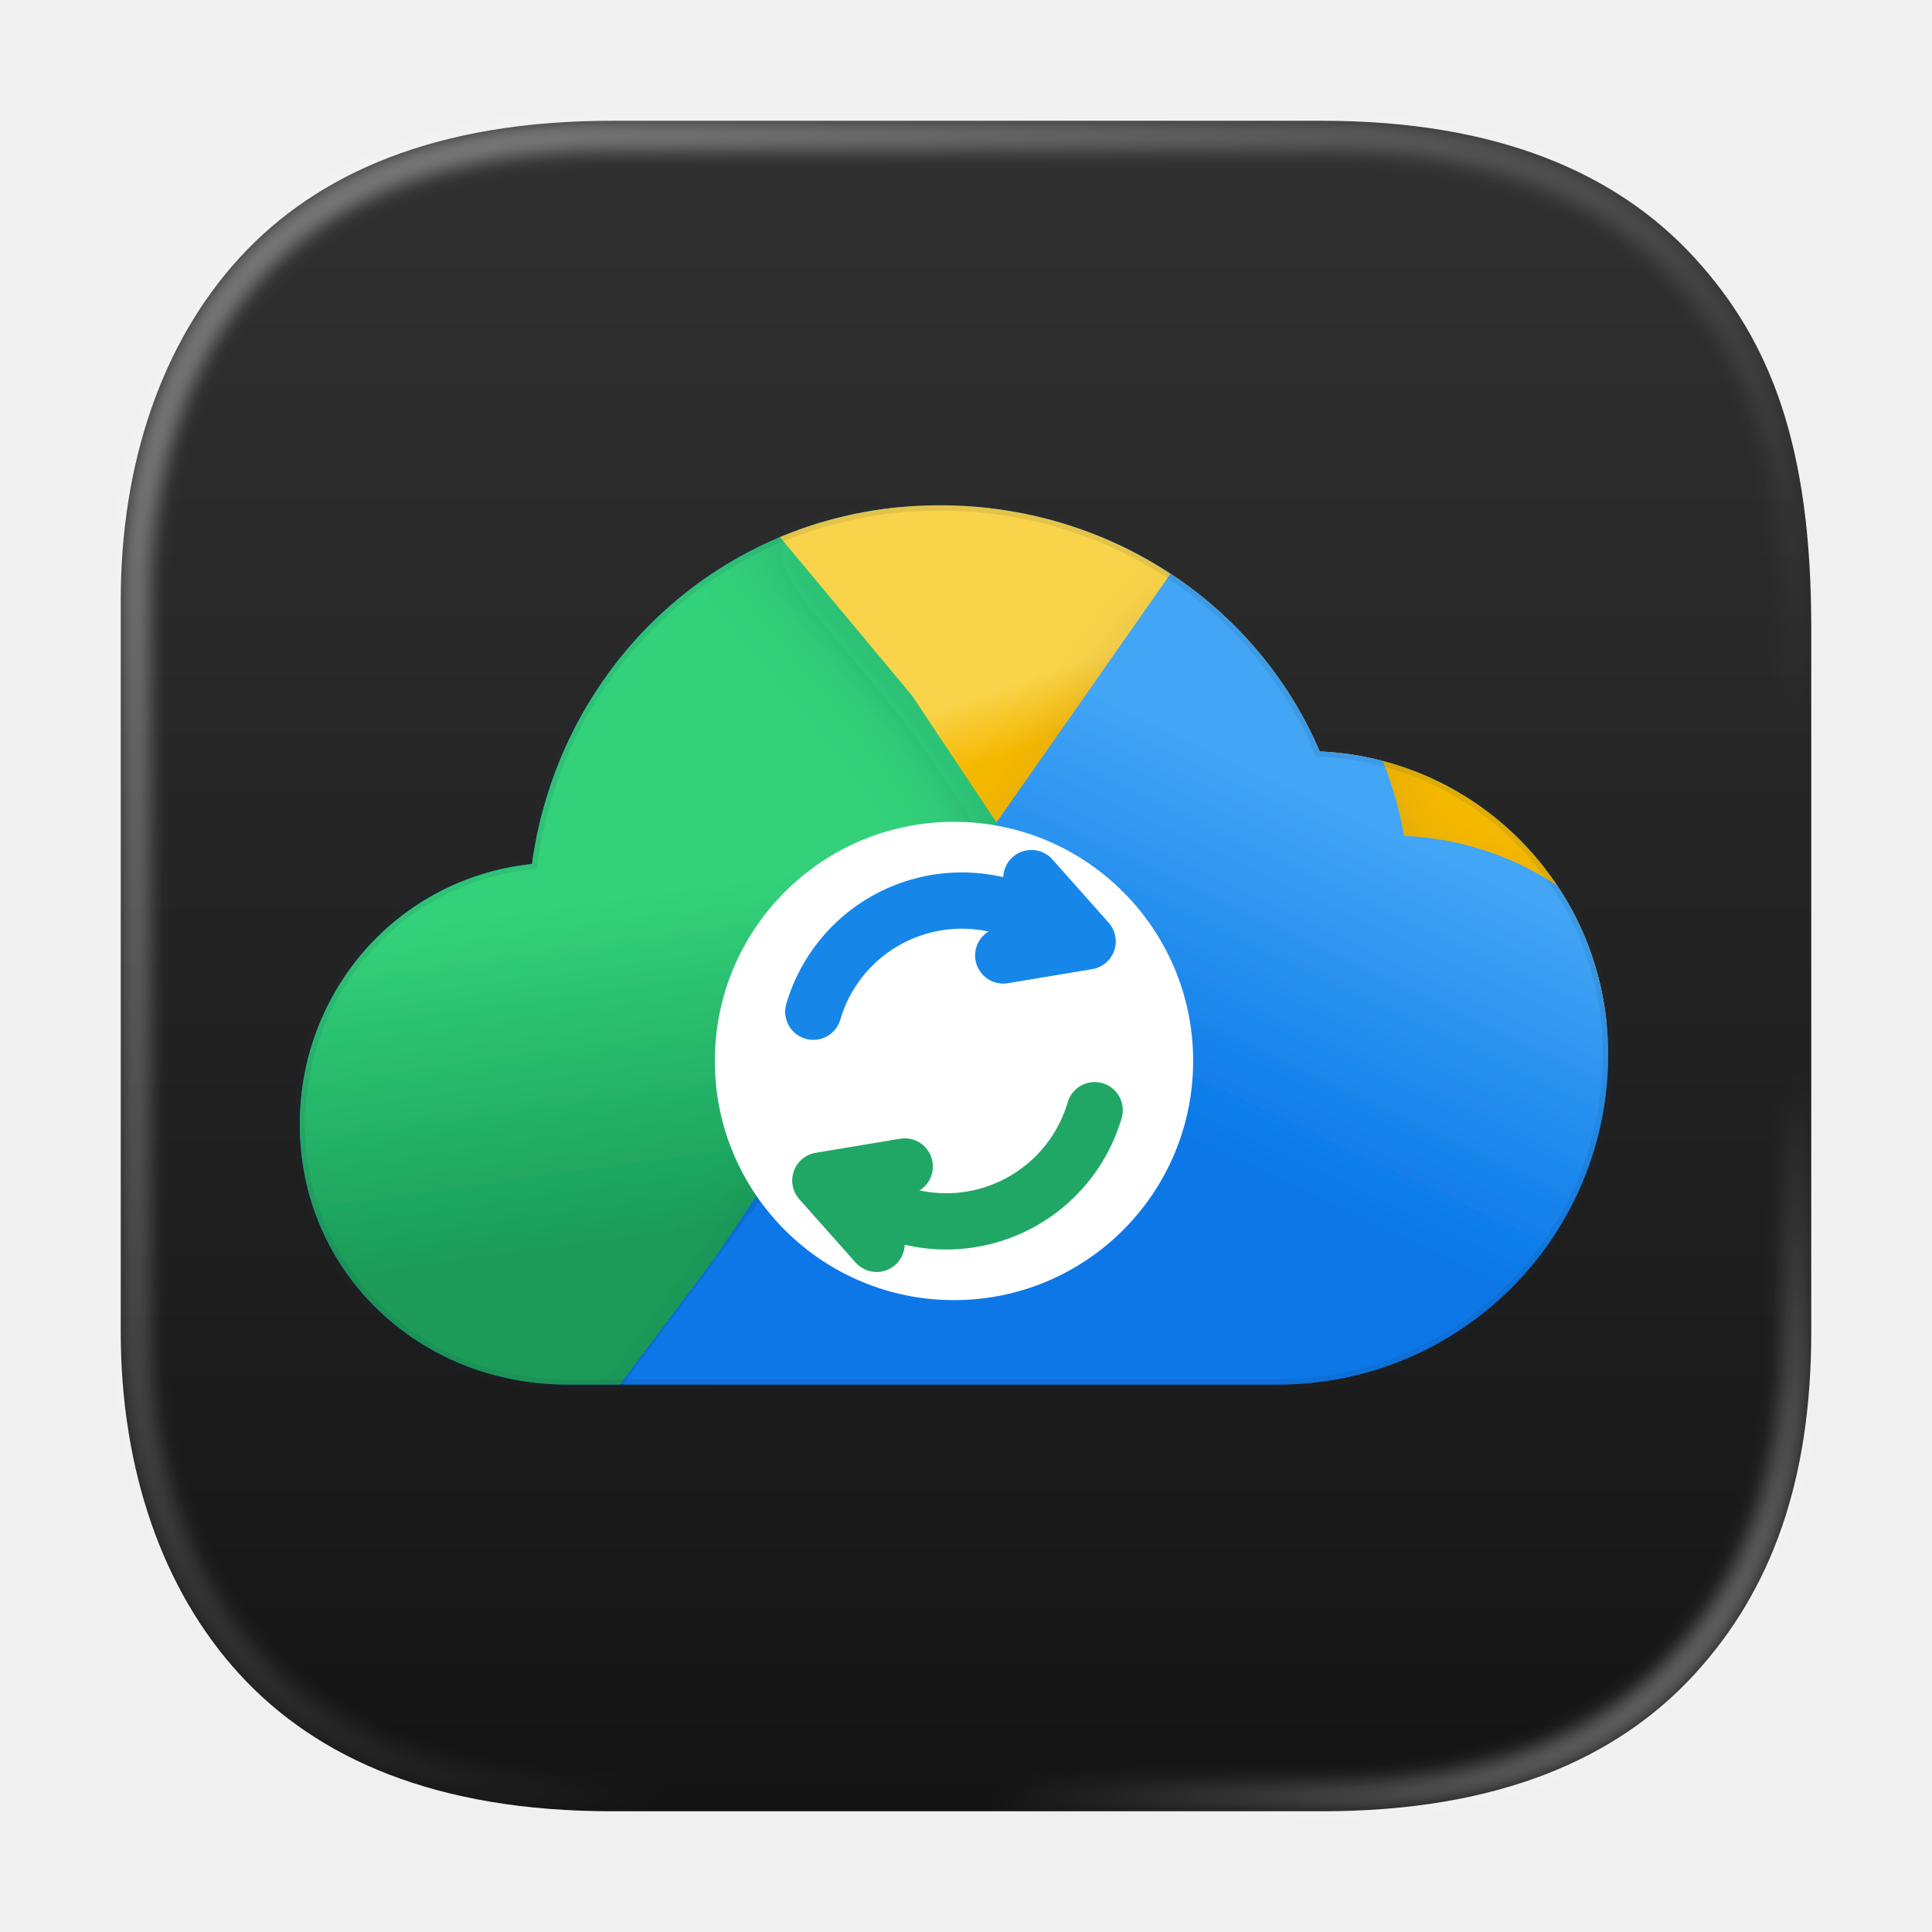
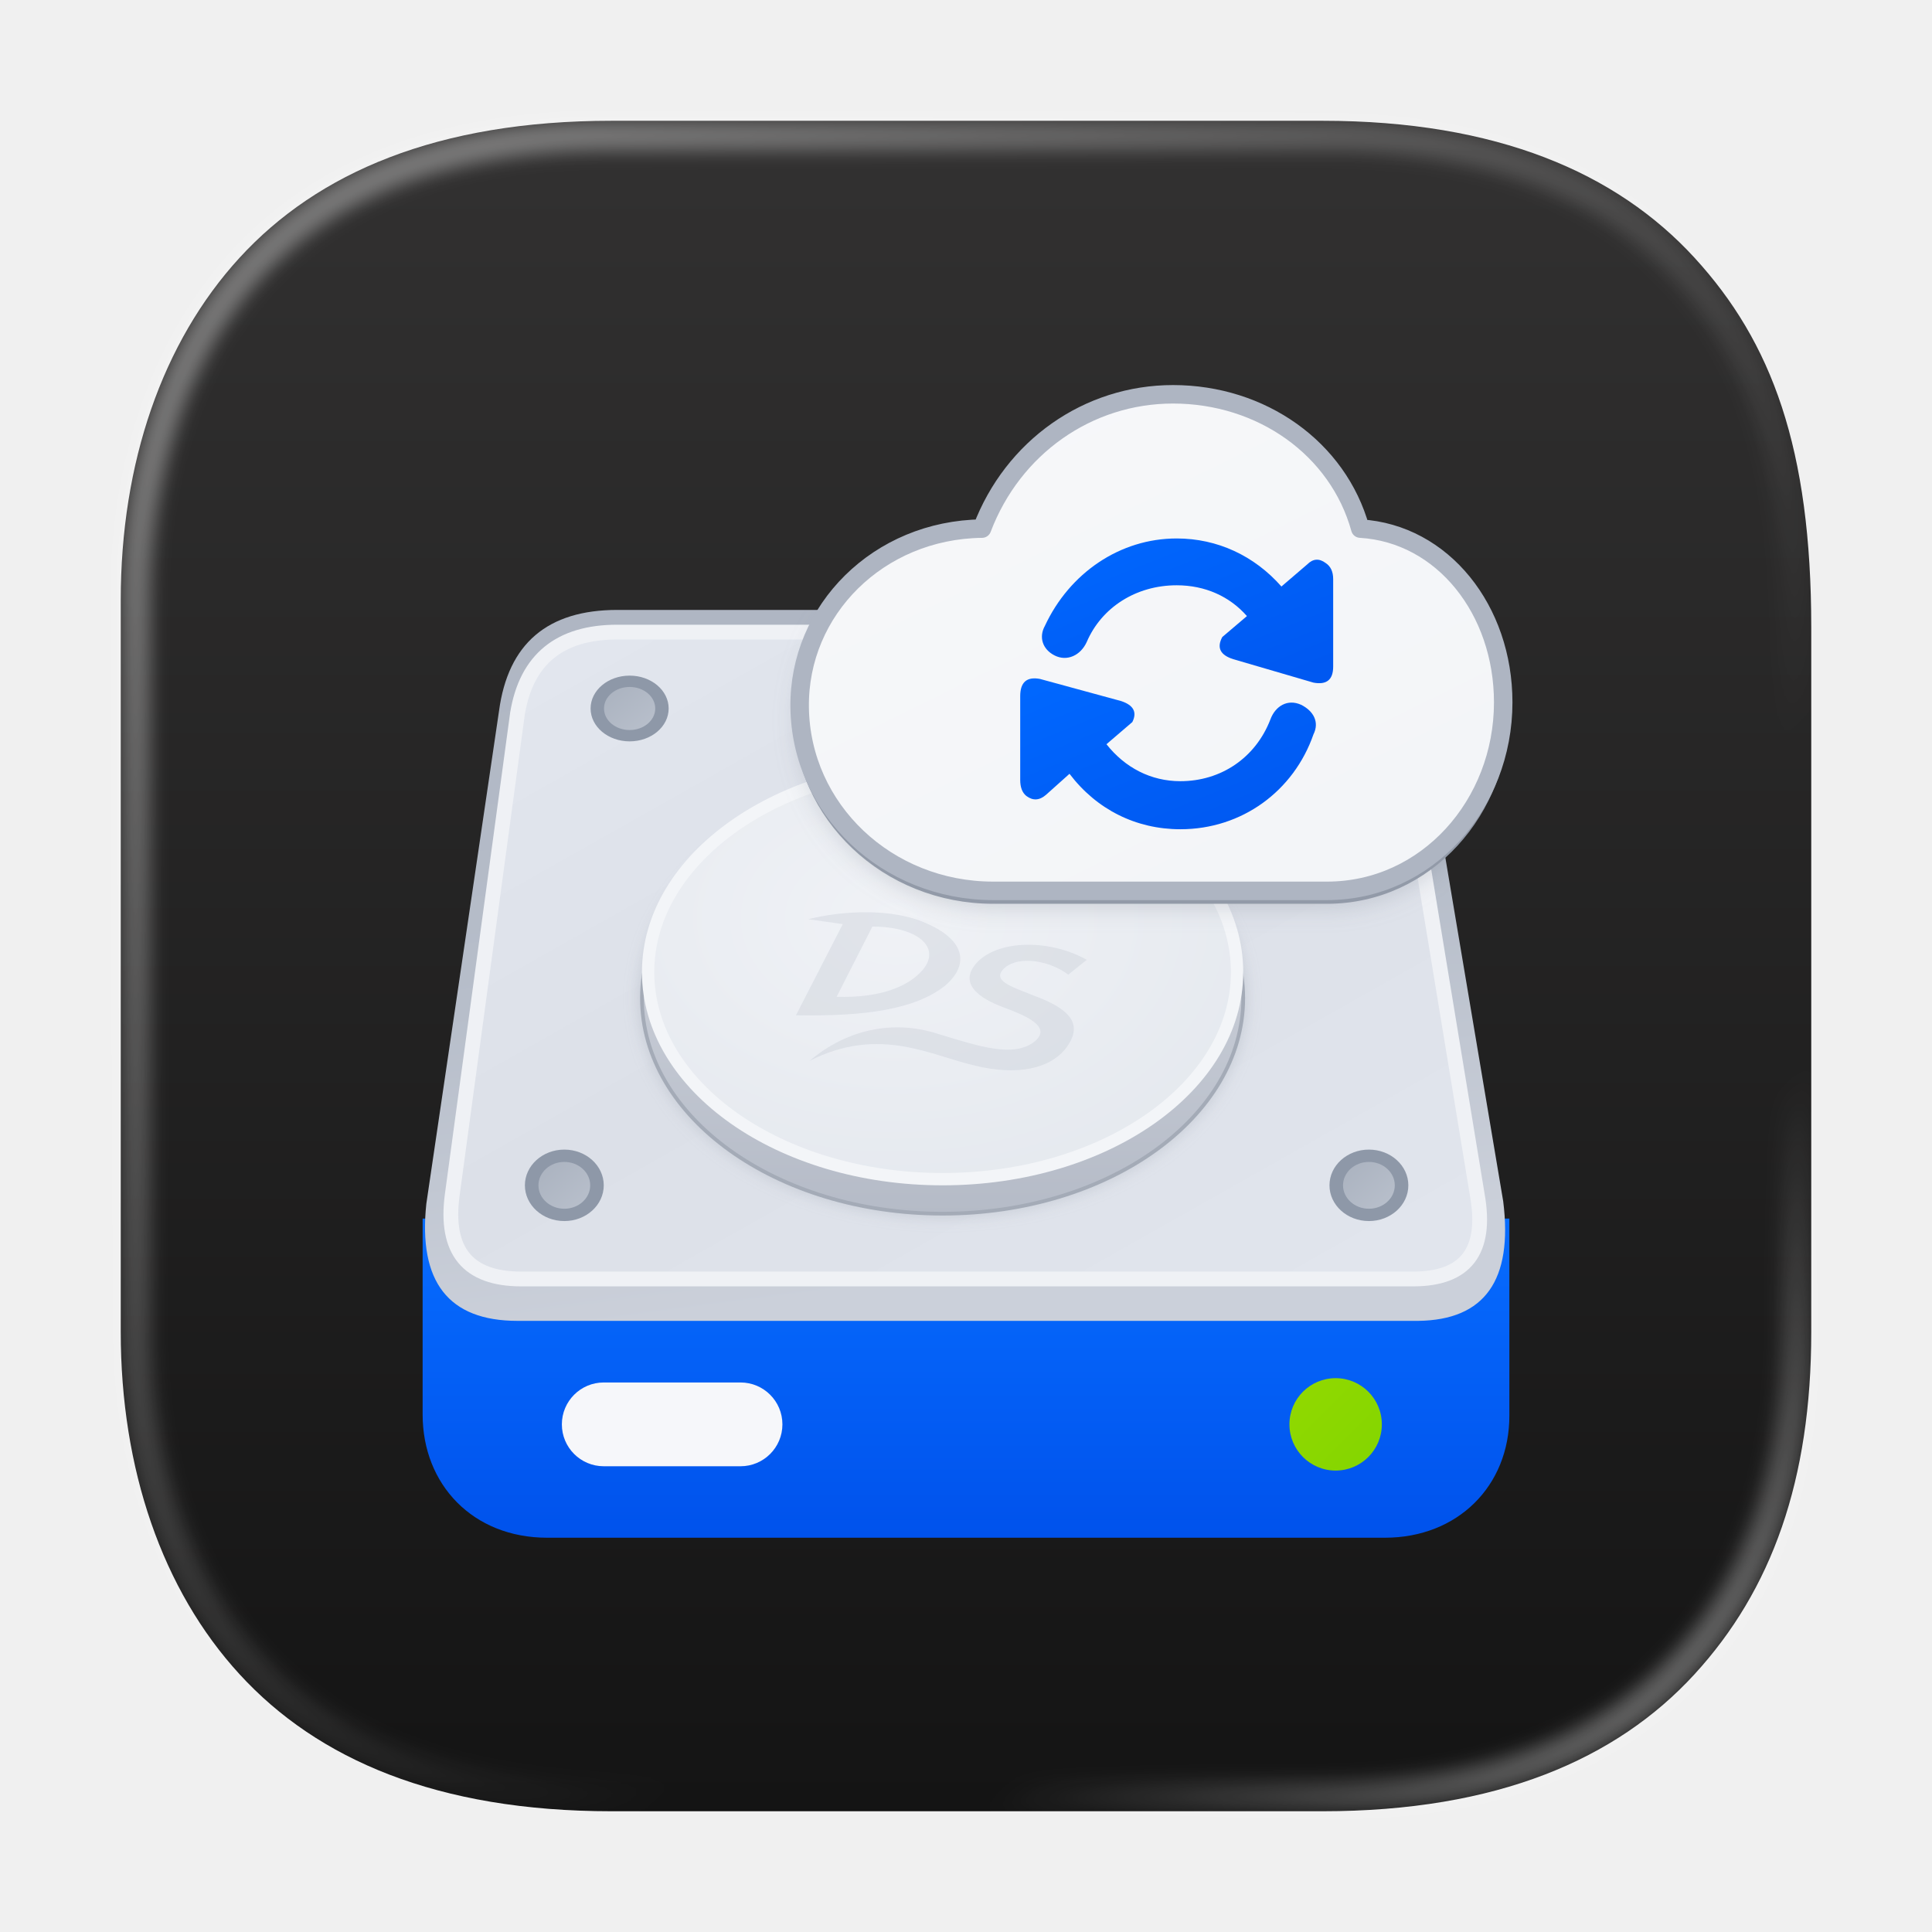
<svg xmlns="http://www.w3.org/2000/svg" width="64" height="64" version="1.1">
  <defs>
    <filter id="filter8" x="-.012" y="-.012" width="1.024" height="1.024" color-interpolation-filters="sRGB">
      <feGaussianBlur stdDeviation="0.074" />
    </filter>
    <linearGradient id="linearGradient7" x1="2.598" x2="10.583" y1="2.836" y2="11.312" gradientUnits="userSpaceOnUse" href="#linearGradient6" />
    <linearGradient id="linearGradient6">
      <stop stop-color="#ffffff" offset="0" />
      <stop stop-color="#ffffff" stop-opacity="0" offset="1" />
    </linearGradient>
    <linearGradient id="linearGradient8" x1="15.081" x2="12.7" y1="14.816" y2="12.171" gradientUnits="userSpaceOnUse" href="#linearGradient6" />
    <linearGradient id="linearGradient3" x1="8.466" x2="8.466" y1="1.058" y2="15.875" gradientTransform="matrix(3.7796, 0, 0, 3.7796, -0.000145, -0.000283)" gradientUnits="userSpaceOnUse">
      <stop stop-color="#323131" offset="0" />
      <stop stop-color="#141414" offset="1" />
    </linearGradient>
-     <filter id="shadow" x="-20%" y="-20%" width="140%" height="150%">
-       <feDropShadow dx="0" dy="5" stdDeviation="5" flood-color="#19334D" flood-opacity="0.15" />
+     <linearGradient id="blue-base" x1="0" y1="0" x2="0" y2="1">
+       <stop offset="0" stop-color="#076cff" />
+       <stop offset="1" stop-color="#0052ec" />
+     </linearGradient>
+     <linearGradient id="metal-edge" x1="0" y1="0" x2="0.2" y2="1">
+       <stop offset="0" stop-color="#aeb5c2" />
+       <stop offset="0.55" stop-color="#b7beca" />
+       <stop offset="1" stop-color="#cbd0da" />
+     </linearGradient>
+     <linearGradient id="metal-top" x1="0" y1="0" x2="0.9" y2="1">
+       <stop offset="0" stop-color="#e3e7ef" />
+       <stop offset="0.5" stop-color="#dce0e8" />
+       <stop offset="1" stop-color="#e1e5ed" />
+     </linearGradient>
+     <linearGradient id="screw" x1="0" y1="0" x2="1" y2="1">
+       <stop offset="0" stop-color="#aab2bf" />
+       <stop offset="1" stop-color="#b9c0cc" />
+     </linearGradient>
+     <filter id="disk-shadow" x="-.2" y="-.2" width="1.4" height="1.5" color-interpolation-filters="sRGB">
+       <feGaussianBlur stdDeviation="6" />
    </filter>
-     <clipPath id="cloudClip">
-       <path d="M67 183c-21 0-38-16-38-37 0-19 14-35 33-37 4-29 28-51 58-51 24 0 45 14 54 35 23 1 41 20 41 43 0 26-21 47-47 47H67z" />
+     <linearGradient id="platter-edge" x1="0" y1="0" x2="0" y2="1">
+       <stop offset="0" stop-color="#d6dae2" />
+       <stop offset="1" stop-color="#b5bbc7" />
+     </linearGradient>
+     <radialGradient id="platter-top" cx=".42" cy=".37" r=".75">
+       <stop offset="0" stop-color="#f0f2f6" />
+       <stop offset="1" stop-color="#e4e8ee" />
+     </radialGradient>
+     <linearGradient id="led" x1="0" y1="0" x2="1" y2="1">
+       <stop offset="0" stop-color="#92d900" />
+       <stop offset="1" stop-color="#83d500" />
+     </linearGradient>
+     <clipPath id="drive-clip">
+       <path d="M 174,812 L 233,412 Q 244,330 329,330 H 887 Q 965,330 981,412 L 1048,810 Q 1060,906 979,907 H 248 Q 164,907 174,812 Z" />
    </clipPath>
-     <linearGradient id="green" x1="0" y1="0" x2="1" y2="1" gradientTransform="matrix(0.733332, 0.089772, -0.697629, 0.275486, 0.333424, 0.429244)">
-       <stop offset="0" stop-color="#33D17A" />
-       <stop offset="1" stop-color="#1A9C59" />
+     <filter id="cloud-shadow" x="-.15" y="-.15" width="1.35" height="1.45" color-interpolation-filters="sRGB">
+       <feGaussianBlur stdDeviation="10" />
+     </filter>
+     <linearGradient id="cloud-top" x1="0" y1="0" x2="0.7" y2="1">
+       <stop offset="0" stop-color="#f7f8fa" />
+       <stop offset="1" stop-color="#f3f5f8" />
    </linearGradient>
-     <linearGradient id="yellow" x1="0" y1="0" x2="1" y2="1" gradientTransform="matrix(0.652406, -0.220594, -0.621563, 0.292155, 0.278953, 0.245192)">
-       <stop offset="0" stop-color="#F9D34A" />
-       <stop offset="1" stop-color="#F6B900" />
-     </linearGradient>
-     <linearGradient id="blue" x1="0" y1="0" x2="1" y2="1" gradientTransform="matrix(0.546575, 0.541809, -0.608581, -0.134717, 0.586931, 0.212314)">
-       <stop offset="0" stop-color="#42A5F5" />
-       <stop offset="1" stop-color="#0877E8" />
+     <linearGradient id="sync-blue" x1="0" y1="0" x2="0.8" y2="1">
+       <stop offset="0" stop-color="#0068ff" />
+       <stop offset="1" stop-color="#0058f1" />
    </linearGradient>
  </defs>
  <g>
    <path d="M 20.26 4.001 C 14.478 4.001 10.517 5.725 7.939 8.535 C 5.374 11.332 4 15.339 4 19.876 L 4 44.124 C 4 48.662 5.373 52.67 7.939 55.465 C 10.517 58.276 14.478 60 20.26 60 L 43.809 60 C 49.591 60 53.551 58.276 56.13 55.465 C 58.695 52.669 60 49.03 60 44.124 L 60 20.787 C 60 14.852 58.695 11.331 56.13 8.535 C 53.551 5.725 49.591 4.001 43.809 4.001 L 25.494 4.001 L 20.26 4.001 Z" fill="url(#linearGradient3)" stroke-width="3.78" />
    <g transform="matrix(3.7796, 0, 0, 3.7796, 0.000051, 0.000349)" filter="url(#filter8)" opacity=".35">
      <path d="m5.36 1.058c-1.53 0-2.578 0.456-3.26 1.2-0.679 0.74-1.042 1.8-1.042 3.001v6.415c0 1.201 0.364 2.261 1.042 3.001 0.682 0.744 1.73 1.2 3.26 1.2h6.231c1.53 0 2.578-0.456 3.26-1.2 0.679-0.74 1.024-1.703 1.024-3.001v-6.174c0-1.57-0.346-2.502-1.024-3.242-0.682-0.744-1.73-1.2-3.26-1.2h-4.846zm-0.001 0.264h6.233c1.477 0 2.437 0.431 3.064 1.115 0.634 0.691 0.953 1.531 0.953 3.062v6.174c0 1.251-0.322 2.134-0.953 2.822-0.627 0.684-1.587 1.114-3.064 1.114h-6.233c-1.477 0-2.437-0.43-3.064-1.114-0.625-0.682-0.973-1.675-0.973-2.822v-6.415c0-1.147 0.347-2.14 0.973-2.822 0.627-0.684 1.587-1.115 3.064-1.115z" fill="url(#linearGradient7)" />
      <path d="m5.36 1.058c-1.53 0-2.578 0.456-3.26 1.2-0.679 0.74-1.042 1.8-1.042 3.001v6.415c0 1.201 0.364 2.261 1.042 3.001 0.682 0.744 1.73 1.2 3.26 1.2h6.231c1.53 0 2.578-0.456 3.26-1.2 0.679-0.74 1.024-1.703 1.024-3.001v-6.174c0-1.57-0.346-2.502-1.024-3.242-0.682-0.744-1.73-1.2-3.26-1.2h-4.846zm-0.001 0.264h6.233c1.477 0 2.437 0.431 3.064 1.115 0.634 0.691 0.953 1.531 0.953 3.062v6.174c0 1.251-0.322 2.134-0.953 2.822-0.627 0.684-1.587 1.114-3.064 1.114h-6.233c-1.477 0-2.437-0.43-3.064-1.114-0.625-0.682-0.973-1.675-0.973-2.822v-6.415c0-1.147 0.347-2.14 0.973-2.822 0.627-0.684 1.587-1.115 3.064-1.115z" fill="url(#linearGradient8)" stroke-width="1" />
    </g>
  </g>
-   <g style="" transform="matrix(0.375, 0, 0, 0.375, 13.87341, 22.97791)">
-     <g transform="matrix(0.621359, 0, 0, 0.621359, -28.52963, -52.67803)" style="">
-       <rect x="25" y="52" width="206" height="137" fill="#0877E8" filter="url(#shadow)" clip-path="url(#cloudClip)" />
-       <path d="M27 190V116c3-7 14-9 23-7 7-29 30-51 59-51 15 0 29 6 40 16l-61 91-18 24z" fill="url(#green)" filter="url(#shadow)" clip-path="url(#cloudClip)" />
-       <path d="M91 55h95c24 0 43 20 43 44 0 16-8 29-20 37l-35 36-58-87z" fill="url(#yellow)" filter="url(#shadow)" clip-path="url(#cloudClip)" />
-       <path d="M112 126l42-60c18 7 29 22 32 39 23 1 41 20 41 43 0 26-21 47-47 47H66l29-39z" fill="url(#blue)" filter="url(#shadow)" clip-path="url(#cloudClip)" />
-       <path d="M 67 183 C 46 183 29 167 29 146 C 29 127 43 111 62 109 C 66 80 90 58 120 58 C 144 58 165 72 174 93 C 197 94 215 113 215 136 C 215 162 194 183 168 183 L 67 183 Z" fill="none" stroke="#14324A" stroke-opacity="0.10" stroke-width="1.5" />
-       <circle cx="122" cy="137" r="34" fill="#FFFFFF" />
-       <g fill="none" stroke-linecap="round" stroke-linejoin="round" stroke-width="8" transform="matrix(1, 0, 0, 1, -6, 0)">
-         <path d="M108 130a22 22 0 0 1 36-10" stroke="#1687E8" />
-         <path d="M139 111l8 9-12 2" stroke="#1687E8" />
-         <path d="M148 144a22 22 0 0 1-36 10" stroke="#20A765" />
-         <path d="M117 163l-8-9 12-2" stroke="#20A765" />
+   <g style="" transform="matrix(0.040816, 0, 0, 0.040816, 28.51225, 31.60628)">
+     <g id="drive" transform="matrix(1, 0, 0, 1, -526.5486, -609.3457)">
+       <path id="base" fill="url(#blue-base)" d="M 171,824 H 1053 V 984 C 1053,1041 1011,1083 952,1083 H 272 C 212,1083 171,1040 171,983 Z" />
+       <path id="metal-rim" fill="url(#metal-edge)" d="M 174,812 L 233,412 Q 244,330 329,330 H 887 Q 965,330 981,412 L 1048,810 Q 1060,906 979,907 H 248 Q 164,907 174,812 Z" />
+       <path id="metal-face" fill="url(#metal-top)" stroke="#eff1f5" stroke-width="12" d="M 195,805 L 248,414 Q 259,348 329,348 H 885 Q 949,348 963,416 L 1027,805 Q 1039,873 975,873 H 251 Q 186,873 195,805 Z" />
+       <g id="screws">
+         <g transform="matrix(0.99, 0, 0, 0.92, 339, 410)">
+           <ellipse rx="32" ry="29" fill="#8e98a8" />
+           <ellipse rx="21" ry="19" fill="url(#screw)" />
+         </g>
+         <g transform="matrix(1, 0, 0, 1, 286, 797)">
+           <ellipse rx="32" ry="29" fill="#8e98a8" />
+           <ellipse rx="21" ry="19" fill="url(#screw)" />
+         </g>
+         <g transform="matrix(1, 0, 0, 1, 939, 797)">
+           <ellipse rx="32" ry="29" fill="#8e98a8" />
+           <ellipse rx="21" ry="19" fill="url(#screw)" />
+         </g>
+       </g>
+       <g id="platter">
+         <ellipse cx="593" cy="645" rx="246" ry="177" fill="#7e8796" opacity=".26" filter="url(#disk-shadow)" />
+         <ellipse cx="593" cy="645" rx="244" ry="175" fill="url(#platter-edge)" stroke="#a4abb7" stroke-width="3" />
+         <ellipse cx="593" cy="624" rx="239" ry="168" fill="url(#platter-top)" stroke="#f3f5f8" stroke-width="10" />
+         <g id="ds-monogram" fill="#b9c0cd" opacity=".29">
+           <path d="M 484,581 C 512,574 552,572 579,584 C 610,597 616,617 595,635 C 571,654 531,660 474,659 L 512,585 Z M 536,587 L 507,644 C 542,645 565,636 577,622 C 592,604 573,587 536,587 Z" fill-rule="evenodd" />
+           <path d="M 710,614 L 695,626 C 679,614 655,611 644,620 C 631,631 650,636 667,643 C 697,654 706,666 695,683 C 682,703 653,708 620,700 C 584,692 542,667 485,696 C 517,669 555,663 589,674 C 622,684 651,694 668,680 C 682,668 660,659 641,652 C 615,642 608,629 622,615 C 641,597 682,598 710,614 Z" />
+         </g>
+       </g>
+       <rect id="status-slot" x="284" y="957" width="179" height="68" rx="34" fill="#f6f7fa" />
+       <circle id="power-led" cx="912" cy="991" r="37.5" fill="url(#led)" />
+     </g>
+     <g id="cloud" transform="matrix(1, 0, 0, 1, -526.5486, -609.3457)">
+       <g clip-path="url(#drive-clip)">
+         <path d="M 634,558 C 548,558 478,492 477,409 C 476,330 541,265 625,264 C 650,198 711,155 780,155 C 852,155 914,199 932,264 C 999,268 1048,330 1048,405 C 1048,488 986,558 905,558 Z" transform="matrix(1, 0, 0, 1, 0, 12)" fill="#697181" opacity=".28" filter="url(#cloud-shadow)" />
+       </g>
+       <path d="M 634,558 C 548,558 478,492 477,409 C 476,330 541,265 625,264 C 650,198 711,155 780,155 C 852,155 914,199 932,264 C 999,268 1048,330 1048,405 C 1048,488 986,558 905,558 Z" transform="matrix(1, 0, 0, 1, 0, 5)" fill="#a2aab8" stroke="#929aa8" stroke-width="11" stroke-linejoin="round" />
+       <path d="M 634,558 C 548,558 478,492 477,409 C 476,330 541,265 625,264 C 650,198 711,155 780,155 C 852,155 914,199 932,264 C 999,268 1048,330 1048,405 C 1048,488 986,558 905,558 Z" fill="url(#cloud-top)" stroke="#aeb5c2" stroke-width="15" stroke-linejoin="round" />
+       <g id="sync-arrows" fill="url(#sync-blue)">
+         <path id="sync-top" d="M 676,343 C 696,300 737,272 783,272 C 816,272 846,286 868,311 L 889,293 Q 896,286 904,292 Q 910,296 910,305 L 910,376 Q 910,392 894,389 L 829,370 Q 813,365 820,352 L 840,335 C 826,319 806,310 783,310 C 750,310 722,328 710,356 C 705,367 694,372 684,367 C 674,362 671,352 676,343 Z" />
+         <path id="sync-bottom" d="M 894,431 C 878,477 836,508 786,508 C 750,508 718,492 696,463 L 677,480 Q 669,487 661,481 Q 656,477 656,468 L 656,400 Q 656,383 672,386 L 738,404 Q 753,409 747,421 L 726,439 C 741,458 762,469 786,469 C 819,469 847,450 859,419 C 863,408 873,402 884,407 C 894,412 899,421 894,431 Z" />
      </g>
    </g>
  </g>
</svg>
